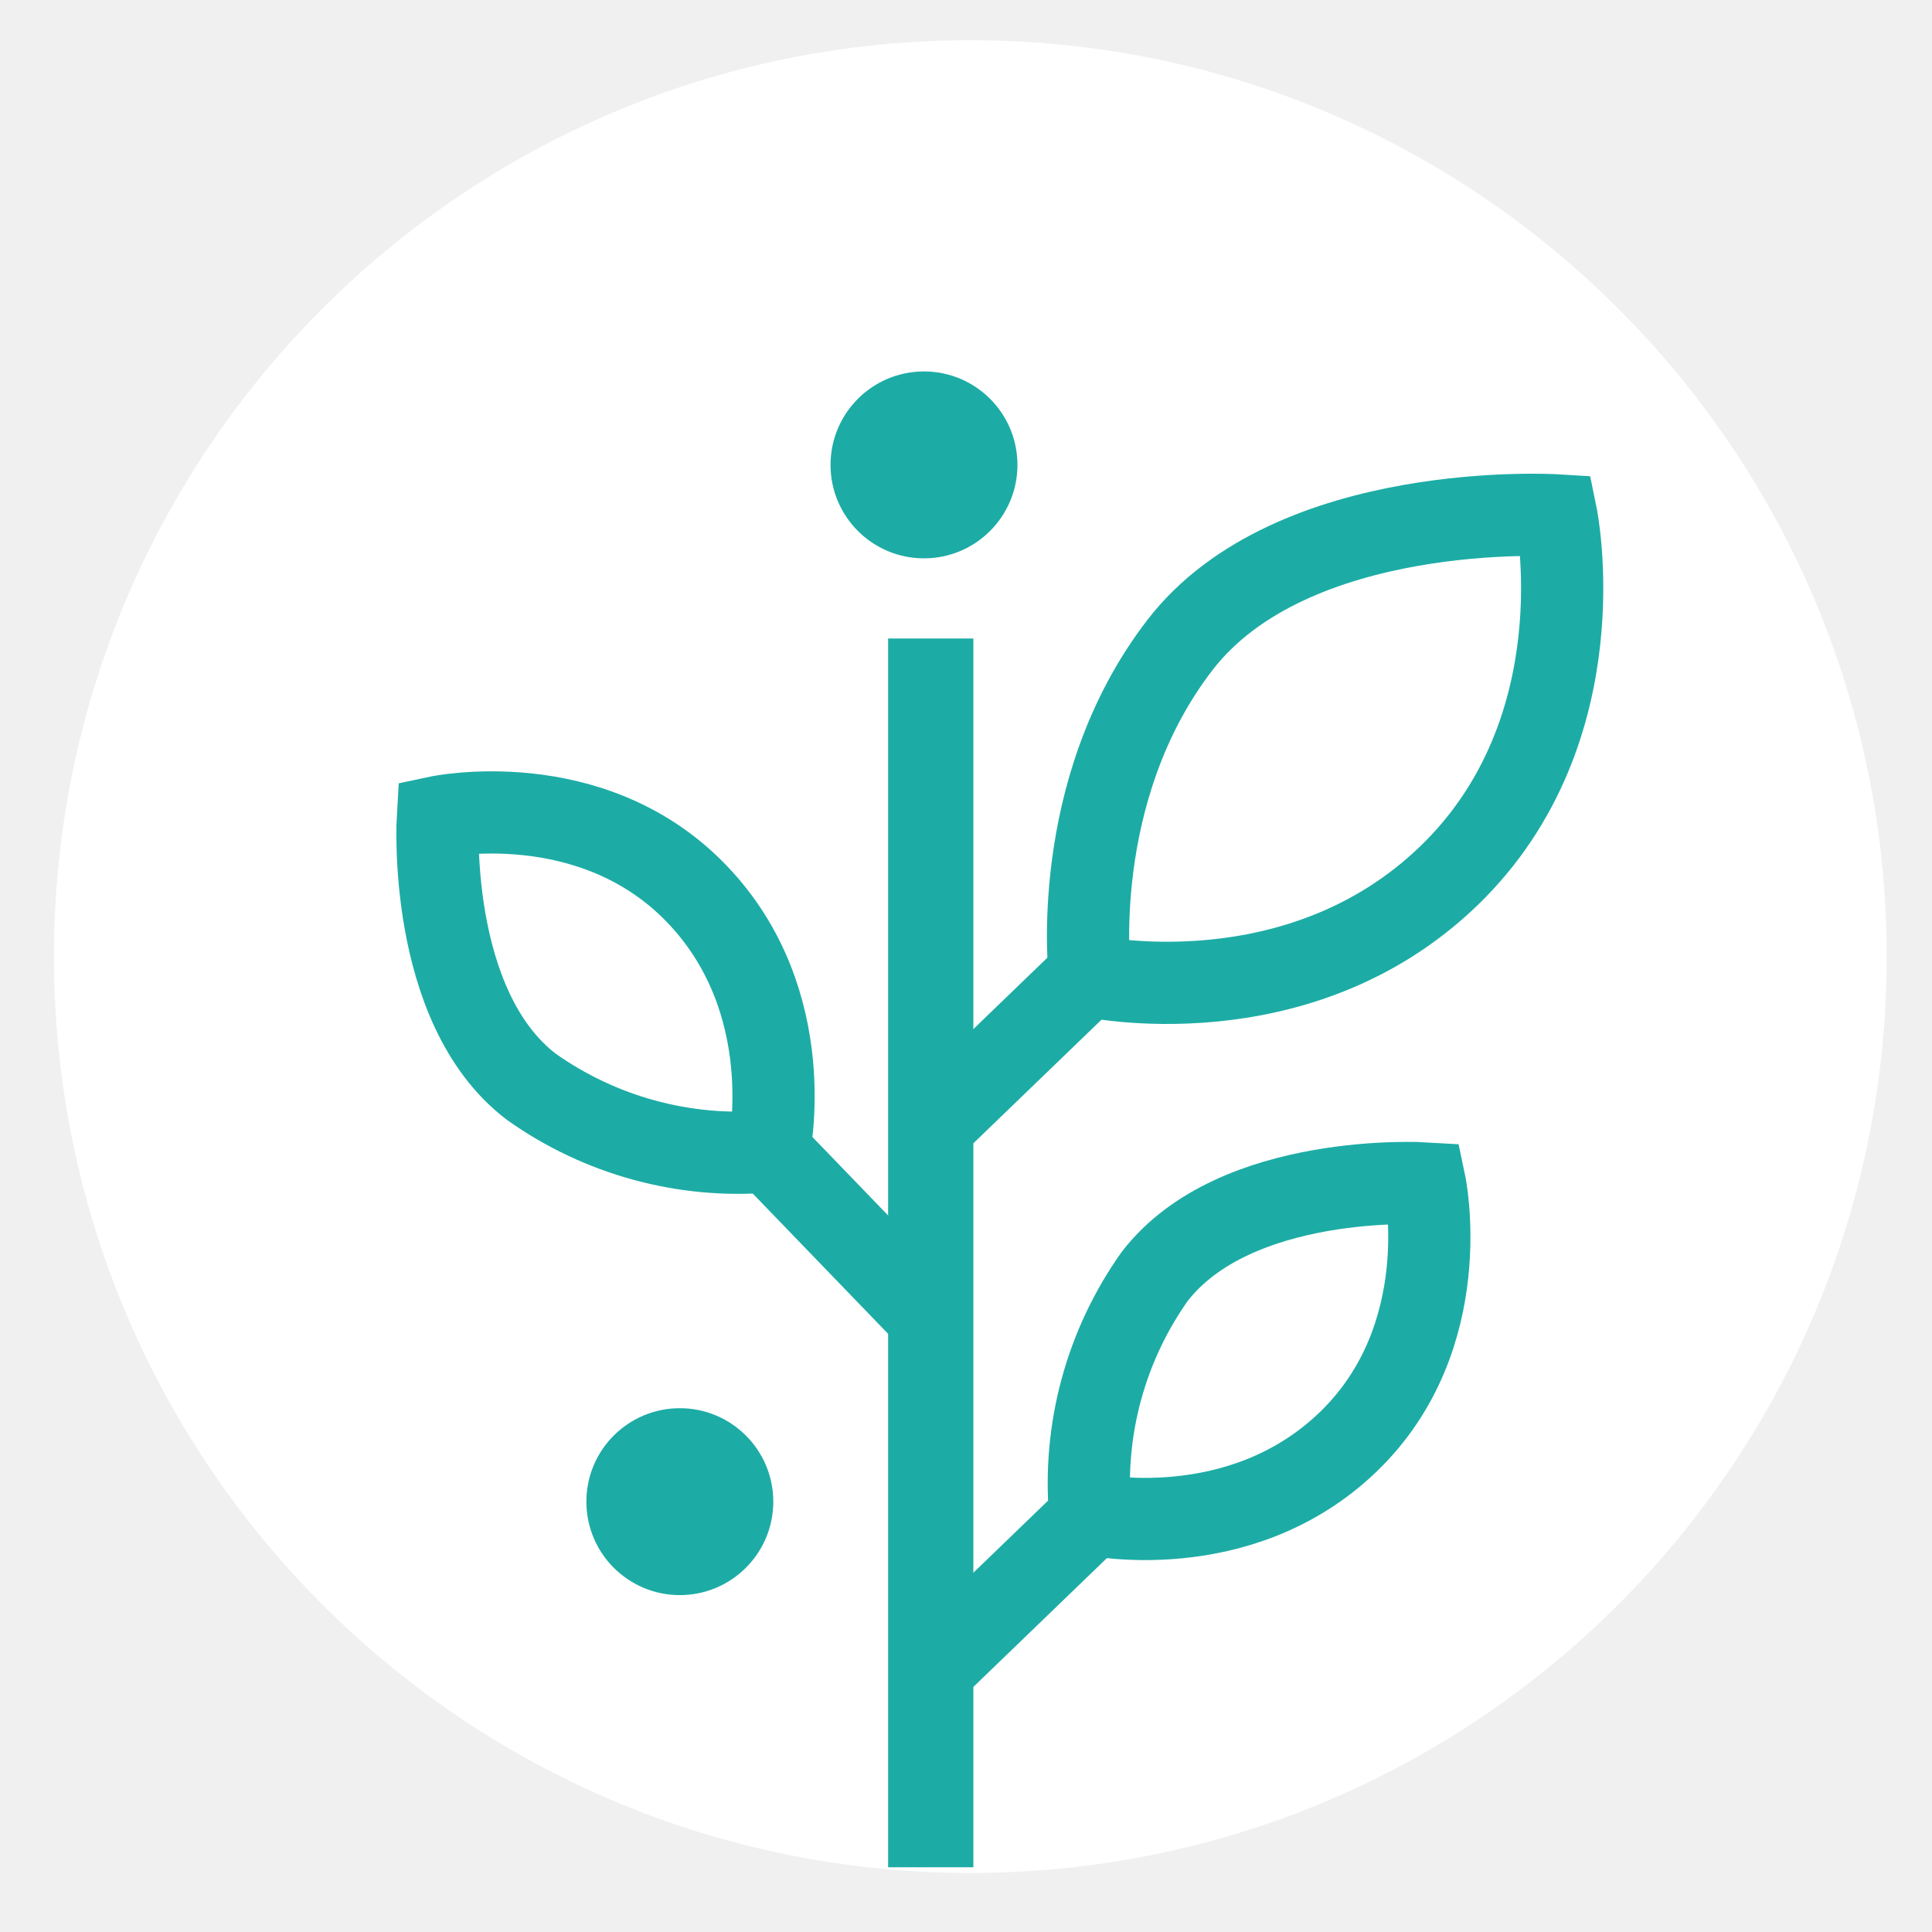
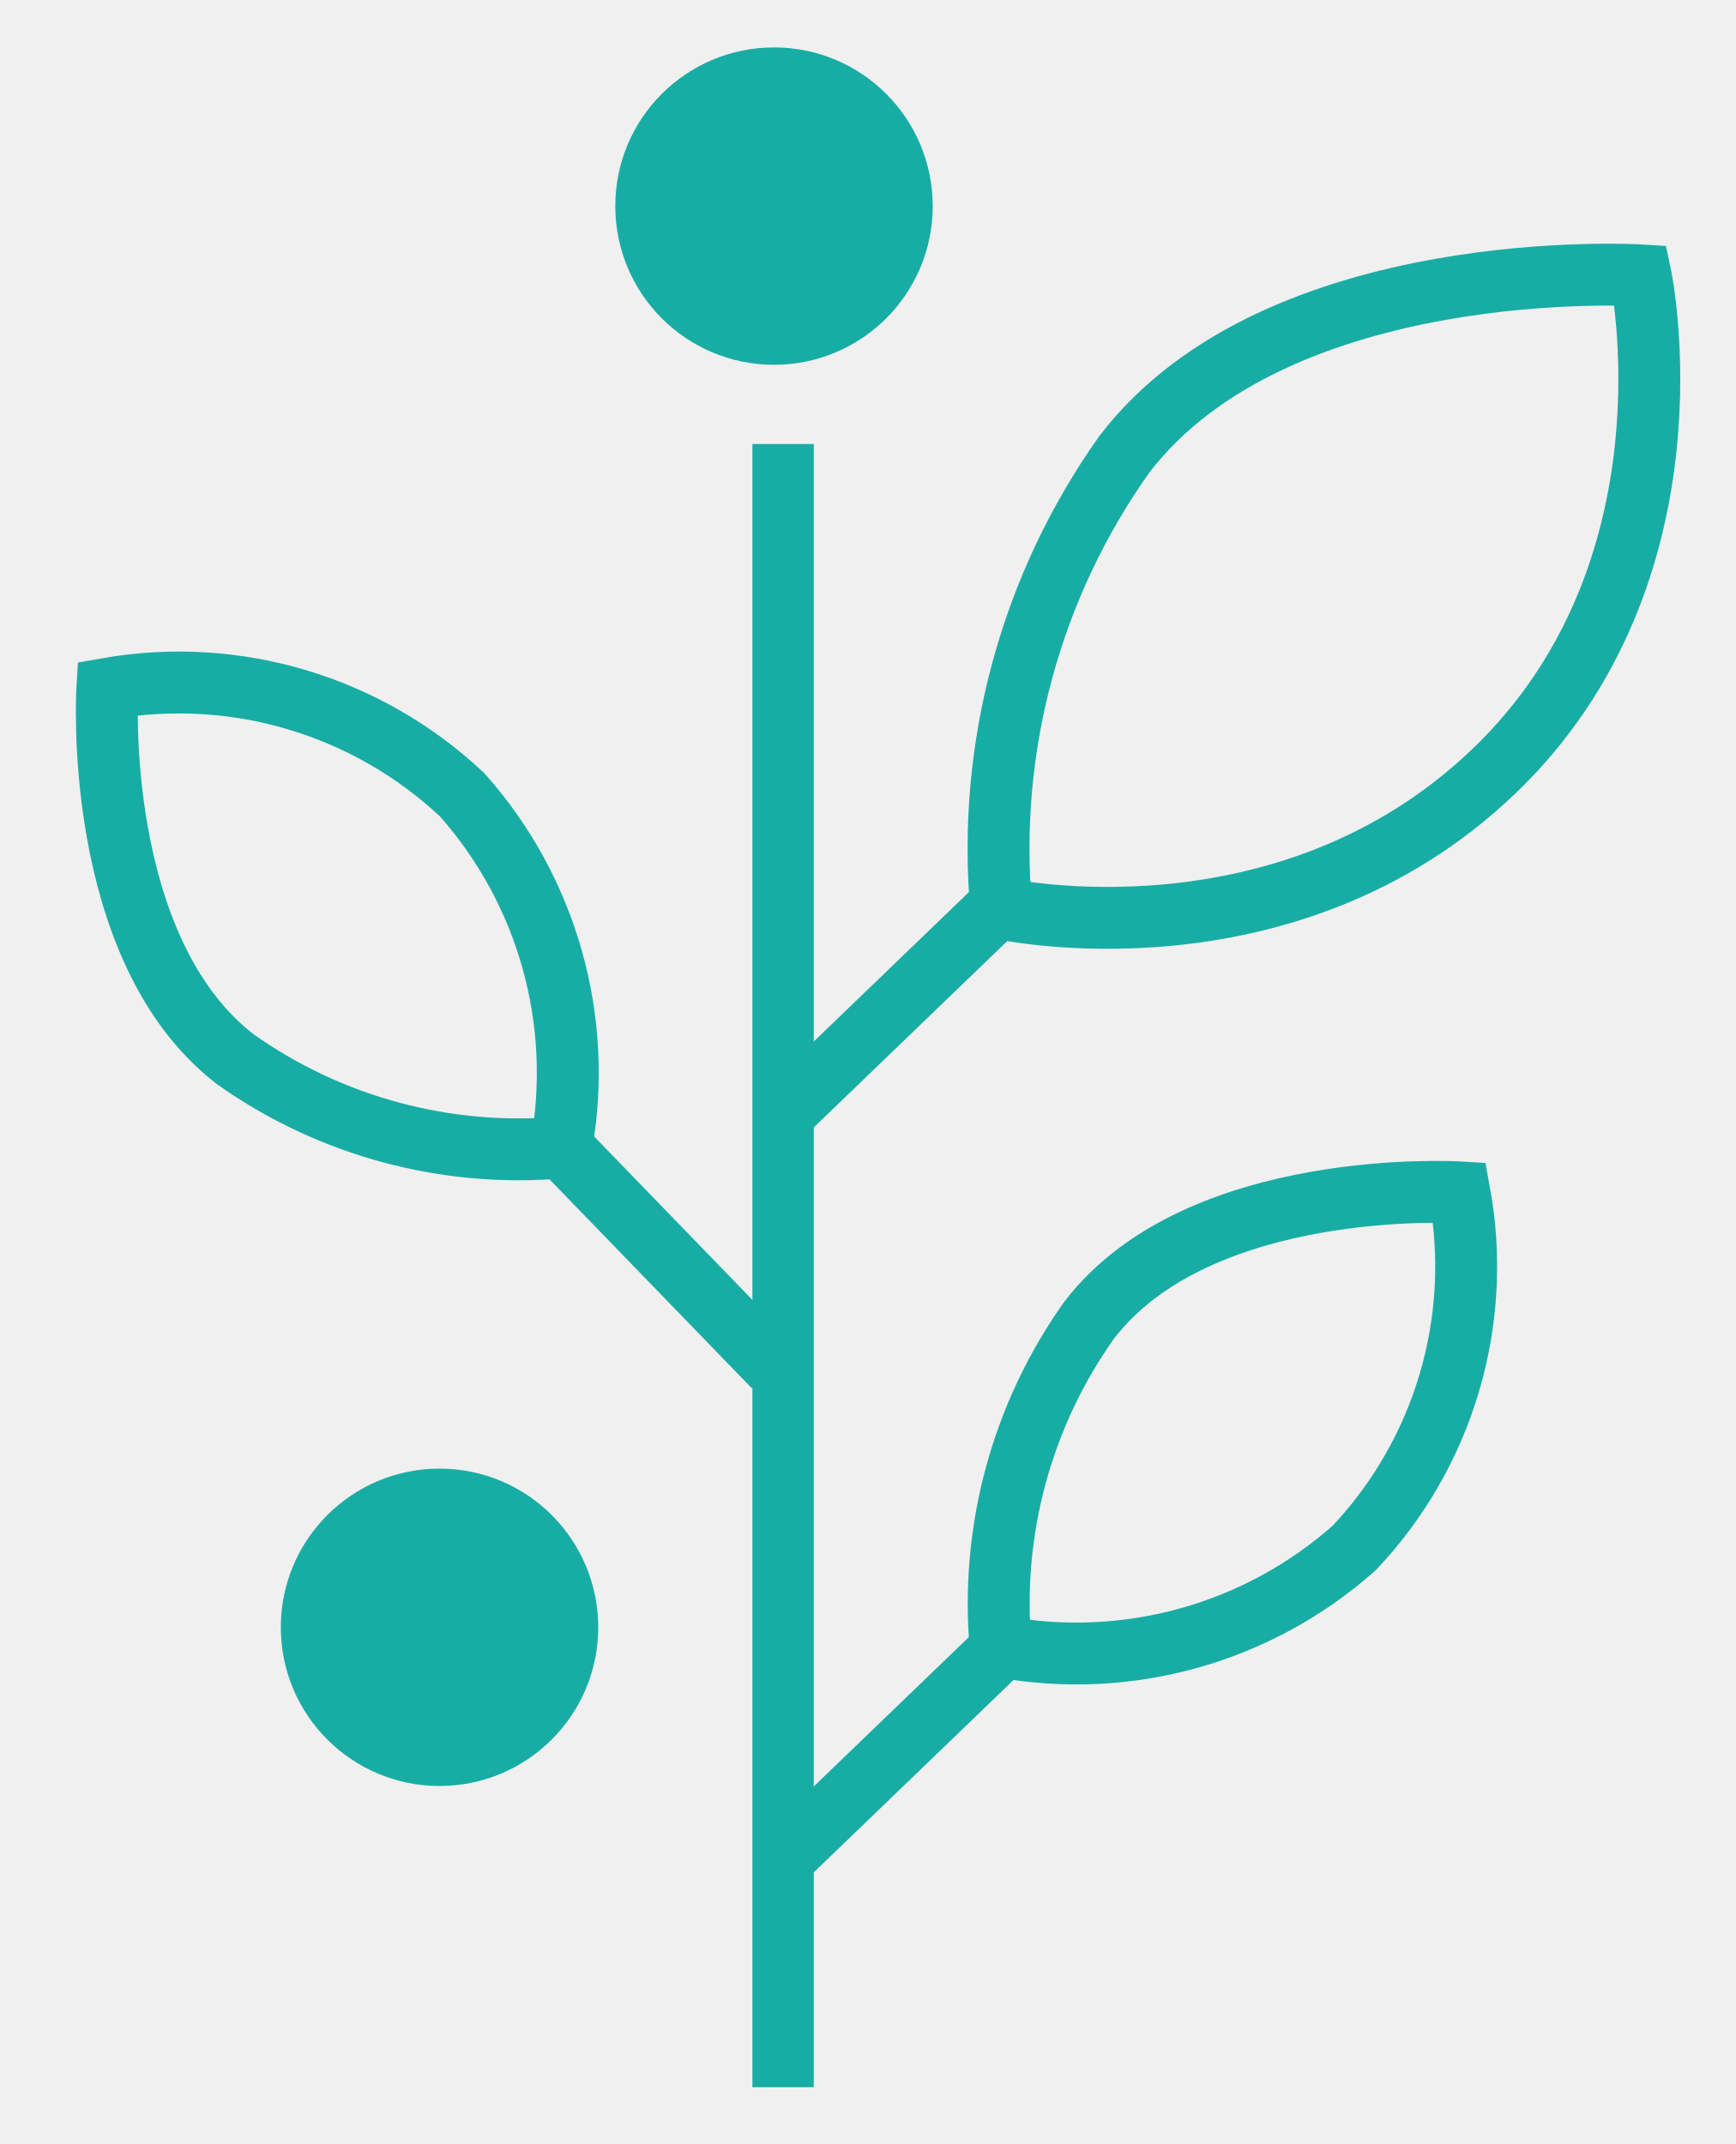
- <svg xmlns="http://www.w3.org/2000/svg" width="51" height="51" viewBox="0 0 51 51" fill="none">
-   <g clip-path="url(#clip0_146_4)">
-     <path d="M25.615 48.501C38.455 48.501 48.864 38.092 48.864 25.252C48.864 12.411 38.455 2.002 25.615 2.002C12.774 2.002 2.365 12.411 2.365 25.252C2.365 38.092 12.774 48.501 25.615 48.501Z" fill="white" stroke="white" stroke-width="1.88" stroke-miterlimit="10" />
-     <path d="M24.569 16.855V28.356V49.291" fill="#1D1D1B" />
-     <path d="M24.569 16.855V28.356V49.291" stroke="#1CACA5" stroke-width="2.25" stroke-miterlimit="10" />
-     <path d="M28.719 25.755L24.569 29.758" stroke="#1CACA5" stroke-width="2.17" stroke-miterlimit="10" />
-     <path d="M20.381 30.473L24.391 34.629" stroke="#1CACA5" stroke-width="2.17" stroke-miterlimit="10" />
-     <path d="M28.719 40.105L24.569 44.109" stroke="#1CACA5" stroke-width="2.17" stroke-miterlimit="10" />
-     <path d="M41.081 13.604C41.081 13.604 34.106 13.177 31.142 17.034C28.177 20.89 28.77 25.767 28.77 25.767C28.77 25.767 34.259 26.972 38.25 23.115C42.241 19.259 41.081 13.604 41.081 13.604Z" stroke="#1CACA5" stroke-width="2.17" stroke-miterlimit="10" />
-     <path d="M37.612 31.238C37.612 31.238 32.608 30.932 30.479 33.698C29.187 35.522 28.584 37.745 28.777 39.971C28.777 39.971 32.717 40.832 35.592 38.059C38.467 35.286 37.612 31.238 37.612 31.238Z" stroke="#1CACA5" stroke-width="2.17" stroke-miterlimit="10" />
-     <path d="M11.558 21.567C11.558 21.567 11.252 26.571 14.025 28.688C15.847 29.98 18.067 30.585 20.292 30.396C20.292 30.396 21.159 26.457 18.379 23.581C15.6 20.706 11.558 21.567 11.558 21.567Z" stroke="#1CACA5" stroke-width="2.17" stroke-miterlimit="10" />
-     <path d="M17.946 42.107C19.308 42.107 20.413 41.002 20.413 39.64C20.413 38.277 19.308 37.173 17.946 37.173C16.583 37.173 15.479 38.277 15.479 39.64C15.479 41.002 16.583 42.107 17.946 42.107Z" fill="#1CACA5" />
-     <path d="M24.391 14.739C25.753 14.739 26.858 13.634 26.858 12.272C26.858 10.909 25.753 9.805 24.391 9.805C23.028 9.805 21.924 10.909 21.924 12.272C21.924 13.634 23.028 14.739 24.391 14.739Z" fill="#1CACA5" />
-   </g>
+ <svg xmlns="http://www.w3.org/2000/svg" id="Capa_1" data-name="Capa 1" viewBox="0 0 30.57 37.76">
  <defs>
-     <clipPath id="clip0_146_4">
-       <rect width="51" height="51" fill="white" />
-     </clipPath>
+     <style>.cls-1,.cls-2{fill:none;}.cls-1,.cls-2,.cls-3{stroke:#18ada4;stroke-miterlimit:10;}.cls-1{stroke-width:1.08px;}.cls-2,.cls-3{stroke-width:1.09px;}.cls-3{fill:#18ada4;}</style>
  </defs>
+   <polyline class="cls-1" points="13.79 7.82 13.79 18.09 13.79 36.76" />
+   <line class="cls-2" x1="17.59" y1="15.96" x2="13.79" y2="19.62" />
+   <line class="cls-2" x1="9.96" y1="20.28" x2="13.63" y2="24.07" />
+   <line class="cls-2" x1="17.59" y1="29.08" x2="13.79" y2="32.74" />
+   <path class="cls-2" d="M28.89,4.85S22.51,4.46,19.8,8a12,12,0,0,0-2.17,8s5,1.11,8.68-2.42S28.89,4.85,28.89,4.85Z" />
+   <path class="cls-2" d="M25.7,21s-4.58-.28-6.52,2.25A8.62,8.62,0,0,0,17.62,29a7.37,7.37,0,0,0,6.23-1.74A7.22,7.22,0,0,0,25.7,21Z" />
+   <path class="cls-2" d="M1.89,12.13s-.28,4.58,2.26,6.53a8.64,8.64,0,0,0,5.73,1.55A7.37,7.37,0,0,0,8.14,14,7.28,7.28,0,0,0,1.89,12.13Z" />
+   <circle class="cls-3" cx="7.74" cy="28.66" r="2.25" />
+   <circle class="cls-3" cx="13.63" cy="3.63" r="2.25" />
</svg>
